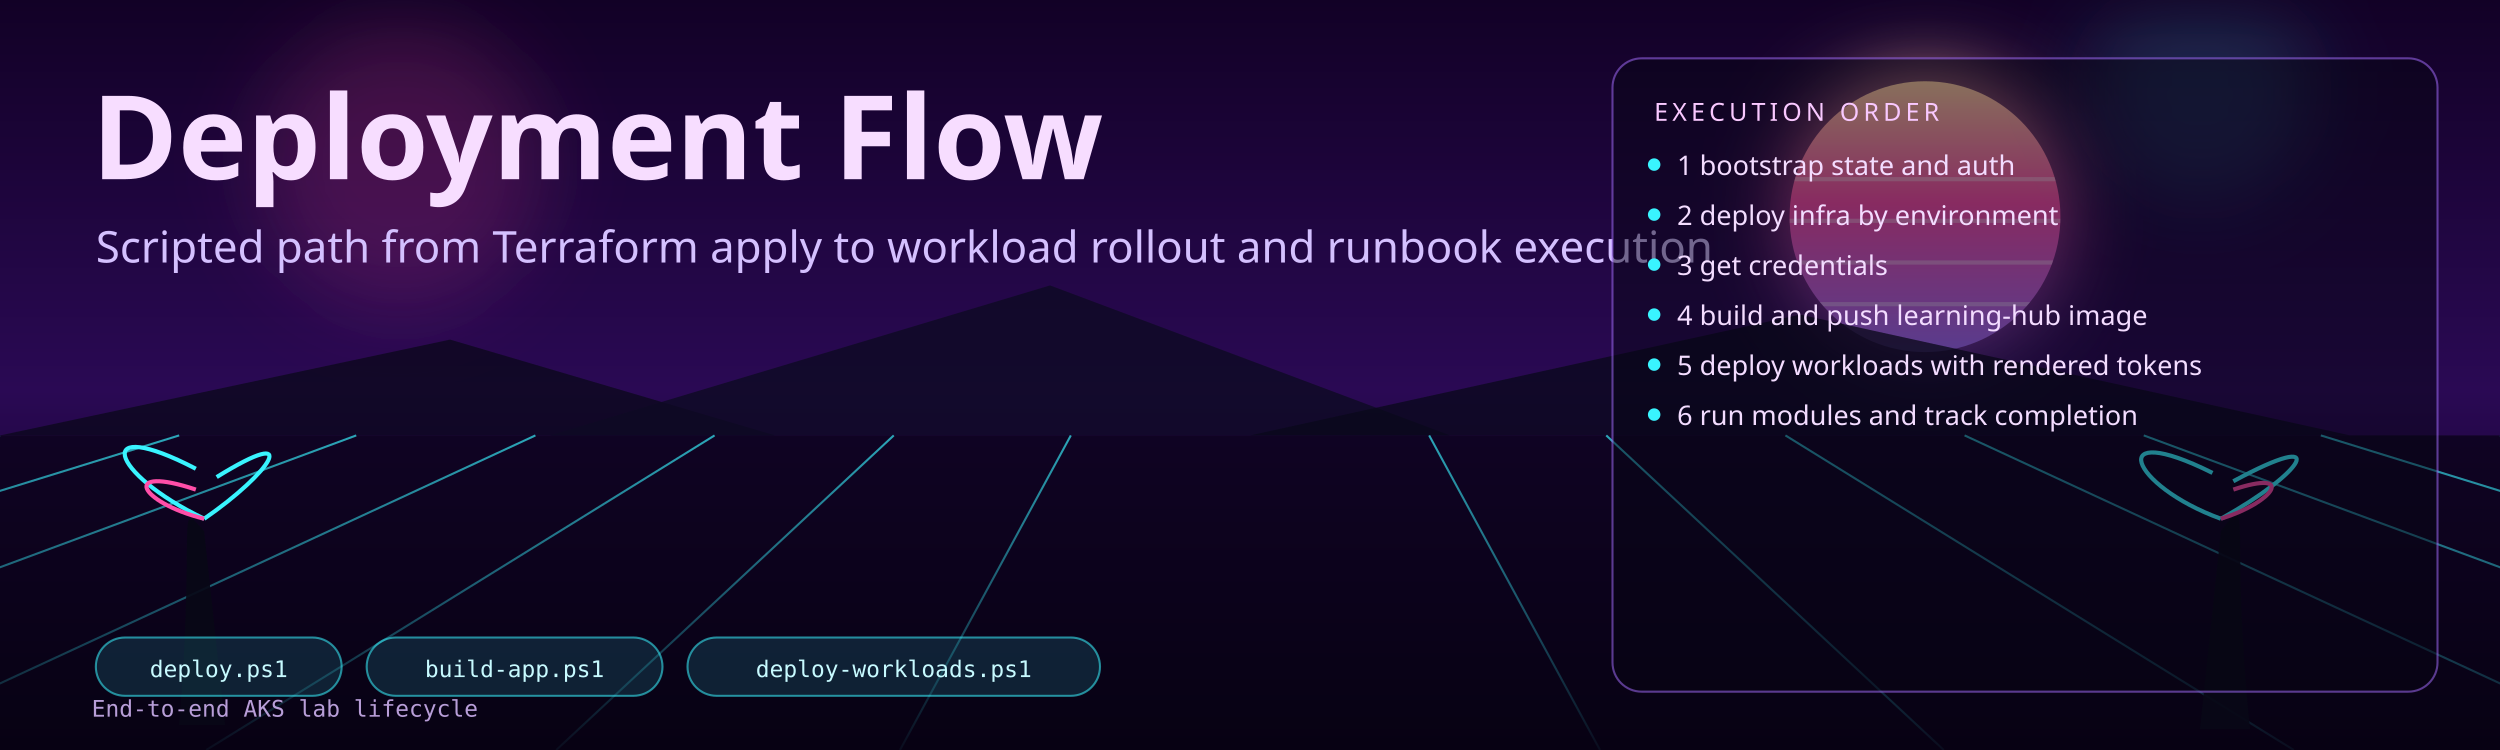
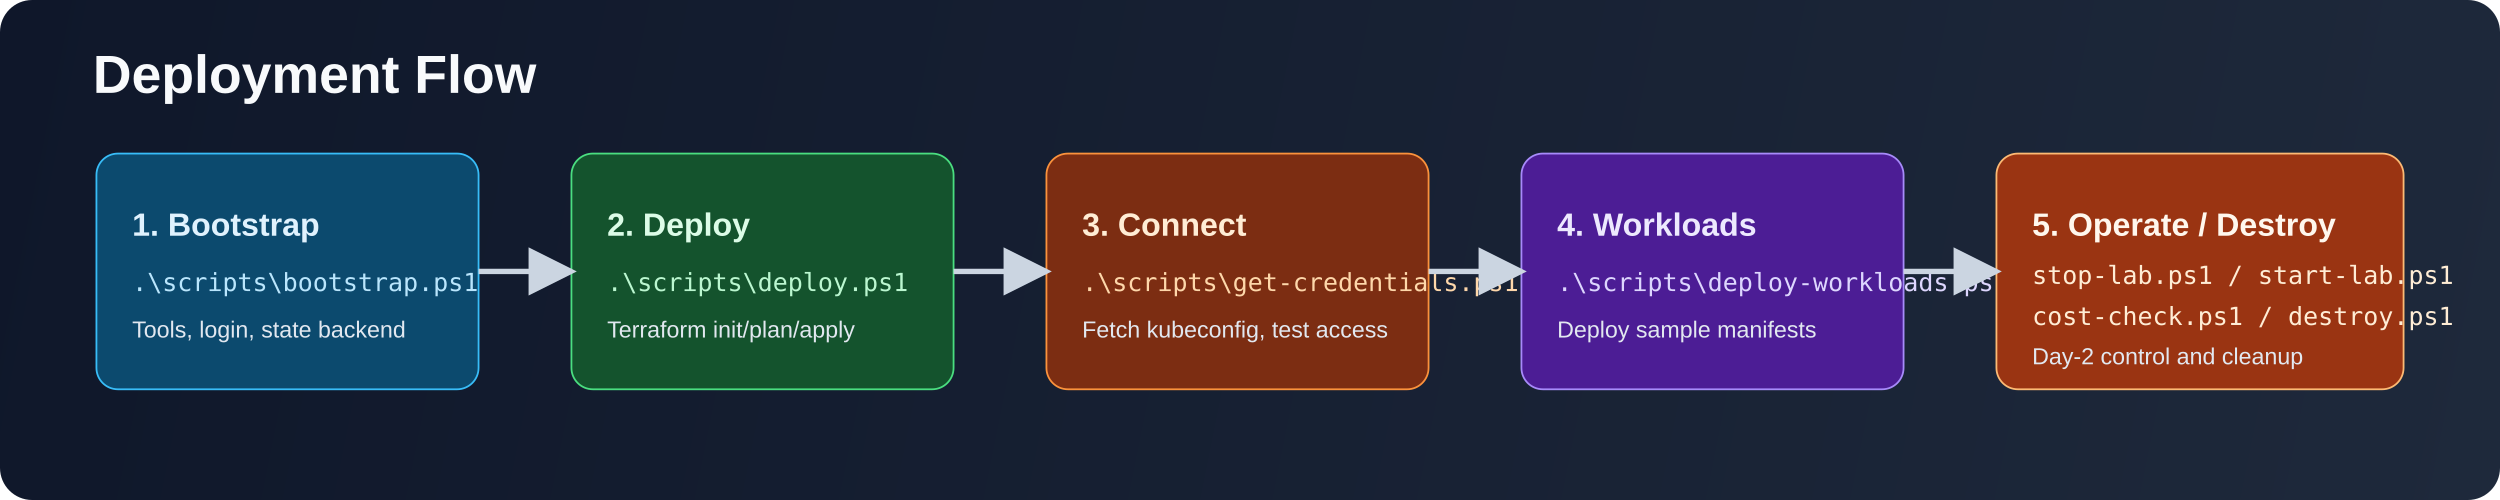
- <svg xmlns="http://www.w3.org/2000/svg" width="1200" height="360" viewBox="0 0 1200 360">
+ <svg xmlns="http://www.w3.org/2000/svg" width="1400" height="280" viewBox="0 0 1400 280" fill="none">
  <defs>
-     <linearGradient id="bg" x1="0" y1="0" x2="0" y2="1">
-       <stop offset="0%" stop-color="#120126" />
-       <stop offset="52%" stop-color="#2a0954" />
-       <stop offset="100%" stop-color="#070111" />
+     <linearGradient id="flowbg" x1="0" y1="0" x2="1400" y2="280" gradientUnits="userSpaceOnUse">
+       <stop stop-color="#0F172A" />
+       <stop offset="1" stop-color="#1E293B" />
    </linearGradient>
-     <linearGradient id="sun" x1="0" y1="0" x2="0" y2="1">
-       <stop offset="0%" stop-color="#ffd29f" />
-       <stop offset="45%" stop-color="#ff4ea8" />
-       <stop offset="100%" stop-color="#a56fff" />
-     </linearGradient>
-     <linearGradient id="grid" x1="0" y1="0" x2="0" y2="1">
-       <stop offset="0%" stop-color="rgba(57,244,255,0.75)" />
-       <stop offset="100%" stop-color="rgba(57,244,255,0.05)" />
-     </linearGradient>
-     <filter id="softGlow" x="-40%" y="-40%" width="180%" height="180%">
-       <feGaussianBlur stdDeviation="20" />
-     </filter>
-     <clipPath id="sunClip">
-       <circle cx="924" cy="104" r="65" />
-     </clipPath>
+     <marker id="flowarrow" markerWidth="9" markerHeight="9" refX="8" refY="4.5" orient="auto">
+       <path d="M0,0 L9,4.5 L0,9 Z" fill="#CBD5E1" />
+     </marker>
  </defs>
-   <rect width="1200" height="360" fill="url(#bg)" />
-   <circle cx="924" cy="104" r="65" fill="url(#sun)" filter="url(#softGlow)" opacity="0.9" />
-   <circle cx="924" cy="104" r="65" fill="url(#sun)" />
-   <g clip-path="url(#sunClip)" stroke="rgba(255,255,255,0.35)" stroke-width="2">
-     <line x1="859" y1="86" x2="989" y2="86" />
-     <line x1="859" y1="106" x2="989" y2="106" />
-     <line x1="859" y1="126" x2="989" y2="126" />
-     <line x1="859" y1="146" x2="989" y2="146" />
+   <rect width="1400" height="280" rx="18" fill="url(#flowbg)" />
+   <text x="52" y="52" fill="#F8FAFC" font-family="Segoe UI, Arial, sans-serif" font-size="30" font-weight="700">Deployment Flow</text>
+   <g transform="translate(54,86)">
+     <rect width="214" height="132" rx="12" fill="#0C4A6E" stroke="#38BDF8" />
+     <text x="20" y="46" fill="#E0F2FE" font-family="Segoe UI, Arial, sans-serif" font-size="18" font-weight="700">1. Bootstrap</text>
+     <text x="20" y="77" fill="#BAE6FD" font-family="Consolas, monospace" font-size="14">.\scripts\bootstrap.ps1</text>
+     <text x="20" y="103" fill="#E2E8F0" font-family="Segoe UI, Arial, sans-serif" font-size="13">Tools, login, state backend</text>
  </g>
-   <circle cx="192" cy="79" r="68" fill="rgba(255,78,168,0.18)" filter="url(#softGlow)" />
-   <circle cx="1056" cy="43" r="54" fill="rgba(57,244,255,0.14)" filter="url(#softGlow)" />
-   <polygon points="0,209 216,163 372,209" fill="rgba(8,8,22,0.7)" />
-   <polygon points="264,209 504,137 696,209" fill="rgba(14,10,36,0.82)" />
-   <polygon points="600,209 864,151 1128,209" fill="rgba(8,8,26,0.75)" />
-   <rect x="0" y="209" width="1200" height="151" fill="rgba(7,2,20,0.72)" />
-   <g stroke="url(#grid)" stroke-width="1" opacity="0.9">
-     <line x1="0" y1="217" x2="1200" y2="217" />
-     <line x1="0" y1="235" x2="1200" y2="235" />
-     <line x1="0" y1="253" x2="1200" y2="253" />
-     <line x1="0" y1="271" x2="1200" y2="271" />
-     <line x1="0" y1="289" x2="1200" y2="289" />
-     <line x1="0" y1="307" x2="1200" y2="307" />
-     <line x1="0" y1="325" x2="1200" y2="325" />
-     <line x1="0" y1="343" x2="1200" y2="343" />
-     <line x1="0" y1="209" x2="-570" y2="360" />
-     <line x1="86" y1="209" x2="-402" y2="360" />
-     <line x1="171" y1="209" x2="-237" y2="360" />
-     <line x1="257" y1="209" x2="-69" y2="360" />
-     <line x1="343" y1="209" x2="99" y2="360" />
-     <line x1="429" y1="209" x2="267" y2="360" />
-     <line x1="514" y1="209" x2="432" y2="360" />
-     <line x1="600" y1="209" x2="600" y2="360" />
-     <line x1="686" y1="209" x2="768" y2="360" />
-     <line x1="771" y1="209" x2="933" y2="360" />
-     <line x1="857" y1="209" x2="1101" y2="360" />
-     <line x1="943" y1="209" x2="1269" y2="360" />
-     <line x1="1029" y1="209" x2="1437" y2="360" />
-     <line x1="1114" y1="209" x2="1602" y2="360" />
-     <line x1="1200" y1="209" x2="1770" y2="360" />
+   <g transform="translate(320,86)">
+     <rect width="214" height="132" rx="12" fill="#14532D" stroke="#4ADE80" />
+     <text x="20" y="46" fill="#DCFCE7" font-family="Segoe UI, Arial, sans-serif" font-size="18" font-weight="700">2. Deploy</text>
+     <text x="20" y="77" fill="#BBF7D0" font-family="Consolas, monospace" font-size="14">.\scripts\deploy.ps1</text>
+     <text x="20" y="103" fill="#E2E8F0" font-family="Segoe UI, Arial, sans-serif" font-size="13">Terraform init/plan/apply</text>
  </g>
-   <path d="M 86 348 C 94 249, 84 239, 98 255 L 108 348 Z" fill="rgba(8,8,22,0.92)" />
-   <path d="M 98 249 C 52 227, 44 199, 94 225" stroke="#39f4ff" stroke-width="2" fill="none" />
-   <path d="M 98 249 C 130 227, 146 203, 104 229" stroke="#39f4ff" stroke-width="2" fill="none" />
-   <path d="M 98 249 C 66 241, 58 223, 94 235" stroke="#ff4ea8" stroke-width="2" fill="none" />
-   <path d="M 1080 350 C 1070 253, 1082 233, 1066 255 L 1056 350 Z" fill="rgba(8,8,22,0.92)" />
-   <path d="M 1066 249 C 1022 233, 1010 201, 1062 227" stroke="#39f4ff" stroke-width="2" fill="none" />
-   <path d="M 1066 249 C 1106 227, 1120 205, 1072 231" stroke="#39f4ff" stroke-width="2" fill="none" />
-   <path d="M 1066 249 C 1092 241, 1102 225, 1072 235" stroke="#ff4ea8" stroke-width="2" fill="none" />
-   <text x="44" y="86" font-family="'Orbitron','Segoe UI',sans-serif" font-size="56" font-weight="700" fill="#f7ddff">Deployment Flow</text>
-   <text x="46" y="126" font-family="'Space Grotesk','Segoe UI',sans-serif" font-size="21" fill="#d4c0ff">Scripted path from Terraform apply to workload rollout and runbook execution</text>
-   <g transform="translate(46,306)">
-     <rect width="118" height="28" rx="14" fill="rgba(57,244,255,0.13)" stroke="rgba(57,244,255,0.55)" />
-     <text x="59" y="19" text-anchor="middle" font-family="'IBM Plex Mono','Consolas',monospace" font-size="11" fill="#c7faff">deploy.ps1</text>
+   <g transform="translate(586,86)">
+     <rect width="214" height="132" rx="12" fill="#7C2D12" stroke="#FB923C" />
+     <text x="20" y="46" fill="#FFEDD5" font-family="Segoe UI, Arial, sans-serif" font-size="18" font-weight="700">3. Connect</text>
+     <text x="20" y="77" fill="#FED7AA" font-family="Consolas, monospace" font-size="14">.\scripts\get-credentials.ps1</text>
+     <text x="20" y="103" fill="#E2E8F0" font-family="Segoe UI, Arial, sans-serif" font-size="13">Fetch kubeconfig, test access</text>
  </g>
-   <g transform="translate(176,306)">
-     <rect width="142" height="28" rx="14" fill="rgba(57,244,255,0.13)" stroke="rgba(57,244,255,0.55)" />
-     <text x="71" y="19" text-anchor="middle" font-family="'IBM Plex Mono','Consolas',monospace" font-size="11" fill="#c7faff">build-app.ps1</text>
+   <g transform="translate(852,86)">
+     <rect width="214" height="132" rx="12" fill="#4C1D95" stroke="#A78BFA" />
+     <text x="20" y="46" fill="#EDE9FE" font-family="Segoe UI, Arial, sans-serif" font-size="18" font-weight="700">4. Workloads</text>
+     <text x="20" y="77" fill="#DDD6FE" font-family="Consolas, monospace" font-size="14">.\scripts\deploy-workloads.ps1</text>
+     <text x="20" y="103" fill="#E2E8F0" font-family="Segoe UI, Arial, sans-serif" font-size="13">Deploy sample manifests</text>
  </g>
-   <g transform="translate(330,306)">
-     <rect width="198" height="28" rx="14" fill="rgba(57,244,255,0.13)" stroke="rgba(57,244,255,0.55)" />
-     <text x="99" y="19" text-anchor="middle" font-family="'IBM Plex Mono','Consolas',monospace" font-size="11" fill="#c7faff">deploy-workloads.ps1</text>
+   <g transform="translate(1118,86)">
+     <rect width="228" height="132" rx="12" fill="#9A3412" stroke="#FDBA74" />
+     <text x="20" y="46" fill="#FFF7ED" font-family="Segoe UI, Arial, sans-serif" font-size="18" font-weight="700">5. Operate / Destroy</text>
+     <text x="20" y="73" fill="#FFEDD5" font-family="Consolas, monospace" font-size="14">stop-lab.ps1 / start-lab.ps1</text>
+     <text x="20" y="96" fill="#FFEDD5" font-family="Consolas, monospace" font-size="14">cost-check.ps1 / destroy.ps1</text>
+     <text x="20" y="118" fill="#E2E8F0" font-family="Segoe UI, Arial, sans-serif" font-size="13">Day-2 control and cleanup</text>
  </g>
-   <g transform="translate(774,28)">
-     <rect width="396" height="304" rx="14" fill="rgba(7,5,20,0.48)" stroke="rgba(165,111,255,0.52)" />
-     <text x="20" y="30" font-family="'Orbitron','Segoe UI',sans-serif" font-size="12" letter-spacing="2" fill="#f9c8ff">EXECUTION ORDER</text>
-     <circle cx="20" cy="51" r="3" fill="#39f4ff" />
-     <text x="31" y="56" font-family="'Space Grotesk','Segoe UI',sans-serif" font-size="13" fill="#f3dcff">1 bootstrap state and auth</text>
-     <circle cx="20" cy="75" r="3" fill="#39f4ff" />
-     <text x="31" y="80" font-family="'Space Grotesk','Segoe UI',sans-serif" font-size="13" fill="#f3dcff">2 deploy infra by environment</text>
-     <circle cx="20" cy="99" r="3" fill="#39f4ff" />
-     <text x="31" y="104" font-family="'Space Grotesk','Segoe UI',sans-serif" font-size="13" fill="#f3dcff">3 get credentials</text>
-     <circle cx="20" cy="123" r="3" fill="#39f4ff" />
-     <text x="31" y="128" font-family="'Space Grotesk','Segoe UI',sans-serif" font-size="13" fill="#f3dcff">4 build and push learning-hub image</text>
-     <circle cx="20" cy="147" r="3" fill="#39f4ff" />
-     <text x="31" y="152" font-family="'Space Grotesk','Segoe UI',sans-serif" font-size="13" fill="#f3dcff">5 deploy workloads with rendered tokens</text>
-     <circle cx="20" cy="171" r="3" fill="#39f4ff" />
-     <text x="31" y="176" font-family="'Space Grotesk','Segoe UI',sans-serif" font-size="13" fill="#f3dcff">6 run modules and track completion</text>
-   </g>
-   <text x="44" y="344" font-family="'IBM Plex Mono','Consolas',monospace" font-size="11" fill="#b89ed8">End-to-end AKS lab lifecycle</text>
+   <line x1="268" y1="152" x2="320" y2="152" stroke="#CBD5E1" stroke-width="3" marker-end="url(#flowarrow)" />
+   <line x1="534" y1="152" x2="586" y2="152" stroke="#CBD5E1" stroke-width="3" marker-end="url(#flowarrow)" />
+   <line x1="800" y1="152" x2="852" y2="152" stroke="#CBD5E1" stroke-width="3" marker-end="url(#flowarrow)" />
+   <line x1="1066" y1="152" x2="1118" y2="152" stroke="#CBD5E1" stroke-width="3" marker-end="url(#flowarrow)" />
</svg>
